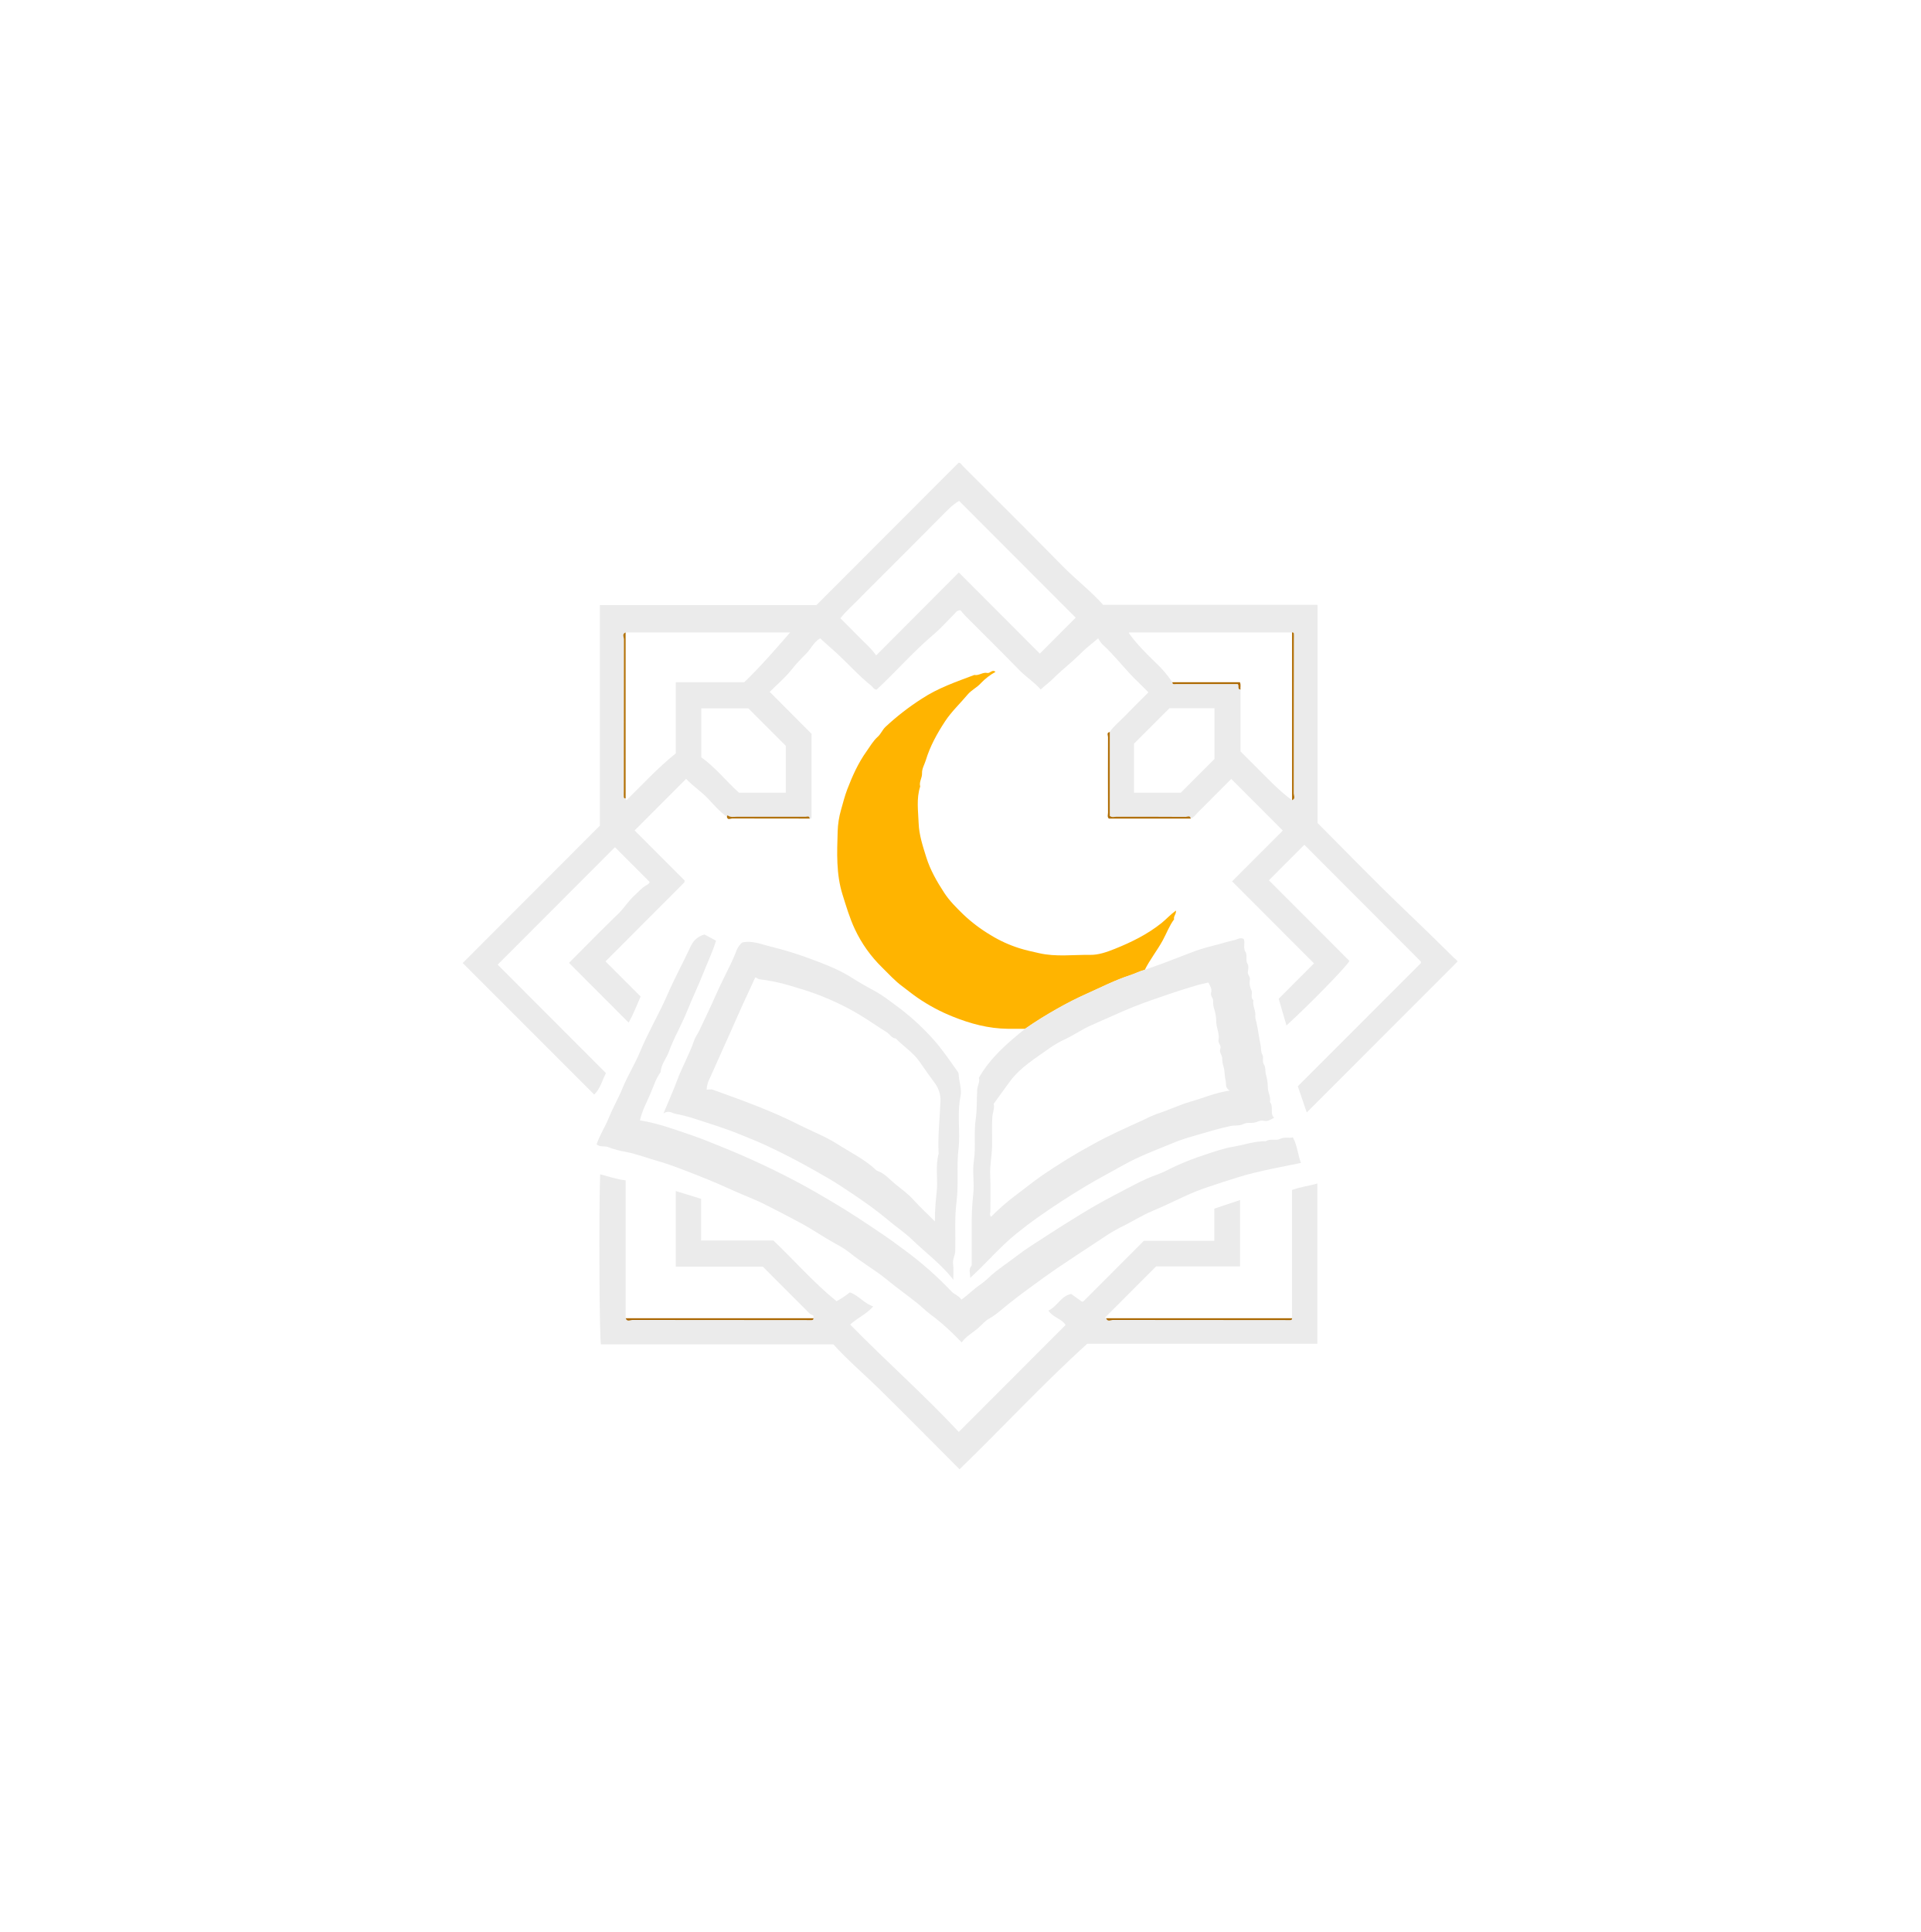
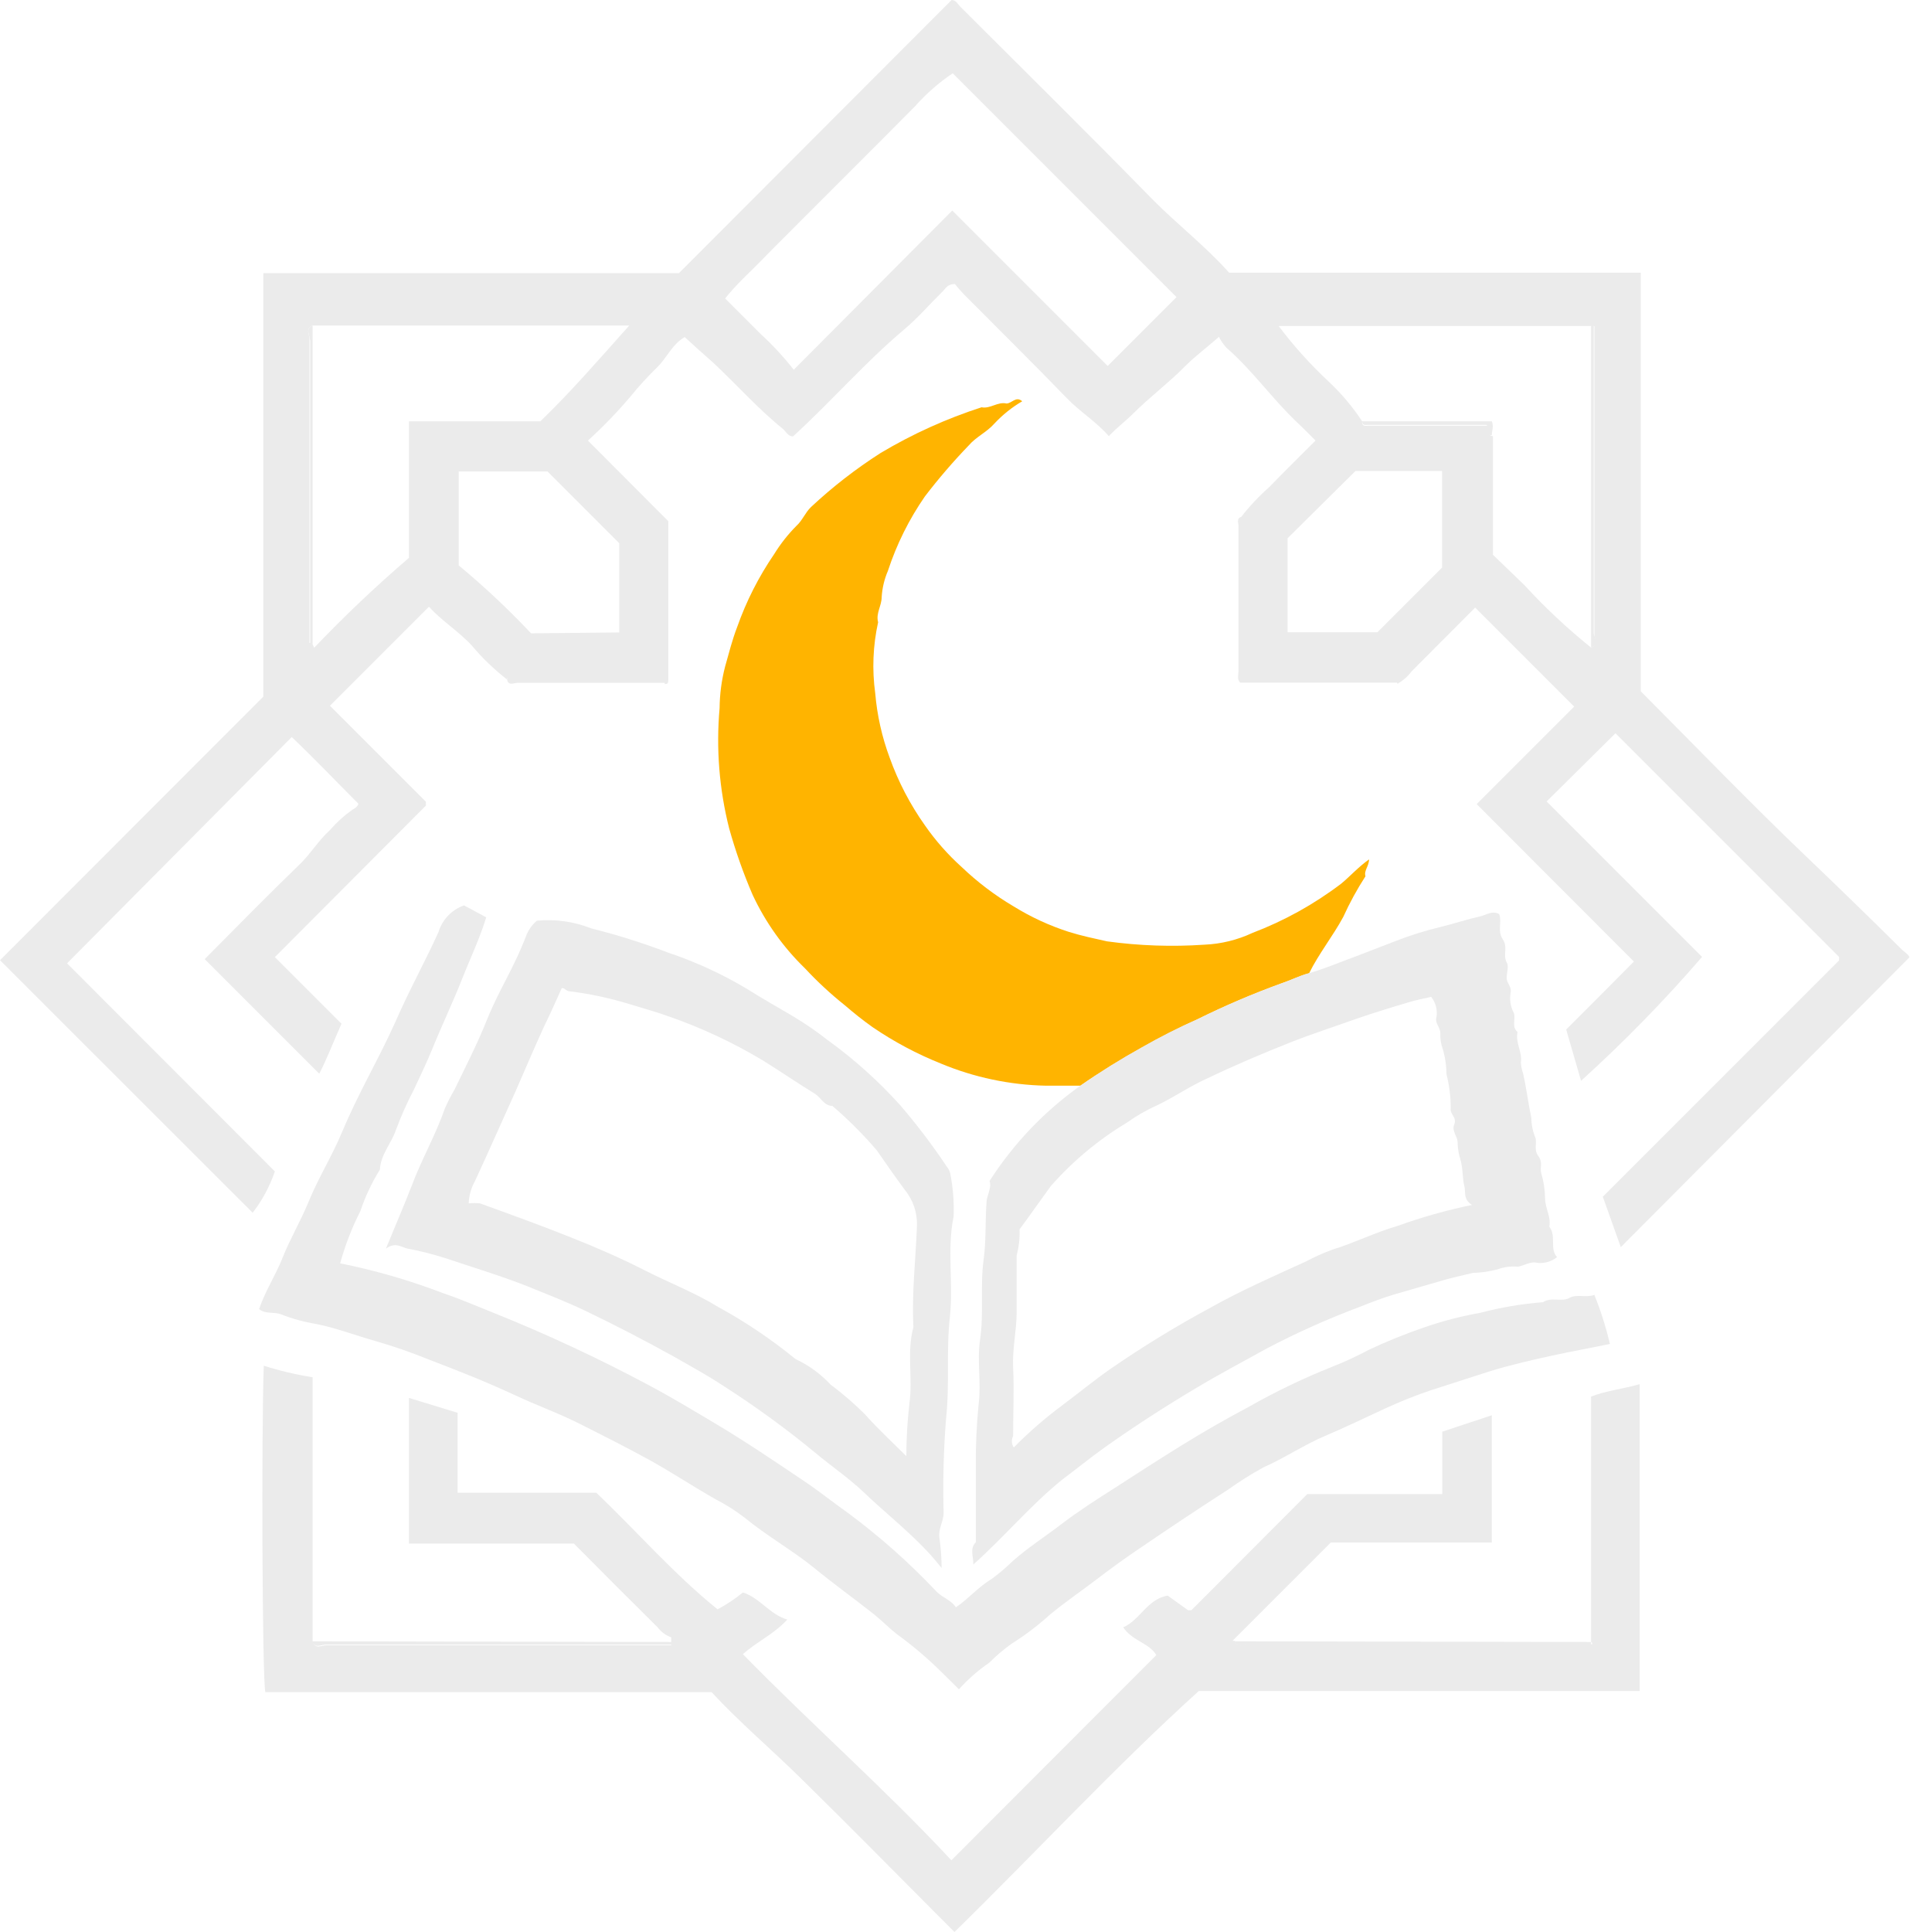
- <svg xmlns="http://www.w3.org/2000/svg" width="166" height="167" viewBox="0 0 166 167" fill="none">
-   <path d="M62.836 70.603C62.232 70.172 61.745 69.612 61.245 69.073C60.637 68.416 59.873 67.94 59.316 67.32L54.86 71.782L59.176 76.1C59.179 76.139 59.179 76.177 59.176 76.215C59.175 76.24 59.167 76.264 59.152 76.284L52.346 83.102C52.332 83.117 52.338 83.152 52.346 83.102L55.379 86.14C55.004 87 54.72 87.733 54.348 88.396L49.189 83.23C50.594 81.823 52.018 80.362 53.485 78.948C53.974 78.47 54.319 77.882 54.825 77.426C55.171 77.117 55.462 76.743 55.882 76.518C56.001 76.456 56.149 76.346 56.157 76.23C55.123 75.192 54.119 74.188 53.162 73.231L43.022 83.384L52.381 92.756C52.063 93.381 51.885 94.12 51.366 94.609L40 83.243L51.856 71.369V52.3H70.582L82.861 40.007C83.064 39.985 83.141 40.192 83.263 40.313C86.155 43.202 89.059 46.078 91.922 48.995C93.036 50.123 94.293 51.079 95.364 52.282H113.896V71.137C116.38 73.624 118.796 76.129 121.31 78.529C122.777 79.929 124.231 81.344 125.671 82.772C125.798 82.898 125.968 82.992 126 83.117L112.965 96.163L112.193 93.898L122.832 83.252C122.833 83.223 122.833 83.194 122.832 83.165C122.832 83.141 122.832 83.109 122.811 83.094C119.456 79.732 116.105 76.375 112.757 73.023L109.693 76.092L116.657 83.064C116.339 83.619 113.191 86.838 111.211 88.641L110.54 86.331L112.075 84.793L113.592 83.274L106.51 76.183L110.896 71.793L106.44 67.331C105.535 68.238 104.558 69.223 103.576 70.2C103.375 70.399 103.219 70.652 102.939 70.764C102.884 70.453 102.642 70.612 102.495 70.612C100.508 70.601 98.517 70.612 96.534 70.6C96.335 70.6 96.117 70.679 95.937 70.528V63.273C96.275 62.763 96.757 62.39 97.177 61.958C97.86 61.254 98.56 60.567 99.279 59.846C99.007 59.574 98.741 59.294 98.46 59.029C97.33 57.966 96.411 56.702 95.261 55.656C95.134 55.509 95.024 55.348 94.933 55.177C94.355 55.671 93.859 56.039 93.429 56.476C92.673 57.239 91.814 57.886 91.052 58.645C90.733 58.964 90.35 59.247 89.965 59.601C89.417 58.964 88.692 58.519 88.103 57.909C86.57 56.331 85 54.789 83.446 53.229C83.287 53.069 83.139 52.872 83.036 52.751C82.706 52.751 82.627 52.943 82.503 53.069C81.915 53.645 81.376 54.274 80.752 54.803C78.981 56.298 77.46 58.052 75.779 59.615C75.536 59.596 75.461 59.395 75.327 59.284C74.2 58.376 73.244 57.284 72.173 56.318C71.753 55.939 71.32 55.568 70.9 55.177C70.346 55.488 70.104 56.094 69.674 56.522C69.245 56.936 68.841 57.375 68.465 57.839C67.895 58.564 67.176 59.169 66.541 59.805L70.157 63.432V70.563C70.157 70.671 70.157 70.781 69.998 70.769C69.969 70.502 69.762 70.609 69.635 70.609C67.652 70.609 65.671 70.609 63.688 70.609C63.419 70.609 63.129 70.689 62.892 70.477L62.836 70.603ZM54.084 69.009L54.152 69.177C55.559 67.793 56.888 66.348 58.419 65.121V58.97H64.337C65.728 57.638 66.984 56.188 68.306 54.667H54.084C53.743 54.793 53.936 55.079 53.936 55.272C53.922 59.648 53.918 64.026 53.925 68.405C53.925 68.565 53.925 68.724 53.925 68.883C53.923 68.903 53.927 68.923 53.935 68.942C53.943 68.96 53.955 68.976 53.971 68.989C53.987 69.001 54.005 69.009 54.025 69.013C54.044 69.016 54.065 69.015 54.084 69.009ZM101.348 58.97C101.348 59.187 101.507 59.129 101.63 59.129C102.312 59.129 102.997 59.129 103.679 59.129H107.002C107.161 59.301 106.934 59.571 107.236 59.607V64.947L108.641 66.353C109.623 67.33 110.567 68.346 111.692 69.169C112.032 69.043 111.84 68.757 111.84 68.565C111.855 64.134 111.858 59.703 111.851 55.272C111.851 55.112 111.851 54.953 111.851 54.793C111.852 54.773 111.849 54.753 111.841 54.735C111.833 54.717 111.82 54.701 111.805 54.688C111.789 54.676 111.771 54.667 111.751 54.664C111.731 54.66 111.711 54.661 111.692 54.667H97.648C97.624 54.67 97.6 54.68 97.581 54.695C97.562 54.709 97.549 54.731 97.573 54.703C98.229 55.638 99.029 56.427 99.835 57.211C100.404 57.737 100.912 58.328 101.348 58.97ZM82.888 49.485L89.89 56.497C90.942 55.444 91.986 54.397 92.992 53.391L82.913 43.299C82.288 43.651 81.769 44.241 81.214 44.792C80.631 45.373 80.05 45.957 79.471 46.545L77.784 48.234L76.034 49.987C75.472 50.55 74.904 51.103 74.348 51.678C73.793 52.253 73.166 52.794 72.646 53.441C73.203 53.998 73.731 54.516 74.247 55.047C74.762 55.577 75.303 56.022 75.743 56.653L82.888 49.485ZM67.929 68.52V64.468L64.694 61.23H60.624V65.459C61.856 66.346 62.787 67.53 63.879 68.52H67.929ZM98.031 64.284V68.517H102.078L104.986 65.606V61.218H101.093L98.031 64.284Z" fill="#EBEBEB" />
-   <path d="M111.692 113.946V102.863C112.384 102.595 113.124 102.519 113.88 102.302V116.151H93.988C90.149 119.632 86.667 123.405 82.951 127.002L82.204 126.253C80.135 124.181 78.096 122.109 76.011 120.065C74.695 118.776 73.289 117.584 72.041 116.204H51.947C51.811 115.487 51.765 104.648 51.881 101.504C52.604 101.687 53.299 101.943 54.084 102.028V113.946C54.209 114.287 54.494 114.094 54.687 114.094C59.694 114.109 64.703 114.113 69.713 114.105C69.872 114.105 70.031 114.105 70.19 114.105C70.21 114.107 70.23 114.103 70.248 114.095C70.267 114.087 70.283 114.075 70.295 114.059C70.308 114.043 70.316 114.025 70.32 114.005C70.323 113.985 70.322 113.965 70.316 113.946V113.707C70.045 113.648 69.888 113.436 69.708 113.256C68.449 111.999 67.192 110.742 65.94 109.484H58.42V102.951L60.608 103.626V107.226H66.856C68.707 108.99 70.357 110.891 72.318 112.477C72.721 112.259 73.103 112.003 73.459 111.713C74.218 111.956 74.681 112.66 75.488 112.929C74.894 113.598 74.106 113.928 73.495 114.494C76.591 117.656 79.906 120.578 82.885 123.775L92.115 114.532C91.811 113.995 91.031 113.895 90.63 113.283C91.403 112.944 91.703 112.022 92.6 111.849L93.521 112.51C93.547 112.513 93.572 112.513 93.598 112.51C93.623 112.506 93.646 112.496 93.665 112.48L98.886 107.253H104.973V104.474L107.201 103.73V109.466H99.943L95.514 113.903L95.619 113.946C95.745 114.287 96.029 114.094 96.222 114.094C101.178 114.109 106.133 114.113 111.089 114.105C111.248 114.105 111.407 114.105 111.566 114.105C111.586 114.107 111.606 114.103 111.624 114.095C111.643 114.087 111.659 114.075 111.671 114.059C111.684 114.043 111.692 114.025 111.696 114.005C111.699 113.985 111.698 113.965 111.692 113.946Z" fill="#EBEBEB" />
-   <path d="M88.617 88.927C88.114 88.927 87.609 88.927 87.107 88.927C85.456 88.908 83.902 88.493 82.372 87.877C81.294 87.447 80.268 86.898 79.312 86.239C78.871 85.936 78.462 85.602 78.039 85.283C77.372 84.805 76.842 84.196 76.263 83.634C75.284 82.681 74.484 81.559 73.903 80.323C73.453 79.366 73.155 78.35 72.837 77.338C72.272 75.536 72.359 73.705 72.413 71.877C72.431 71.245 72.528 70.617 72.703 70.009C72.873 69.418 73.021 68.816 73.239 68.242C73.682 67.09 74.18 65.965 74.907 64.95C75.217 64.516 75.477 64.045 75.878 63.686C76.151 63.441 76.274 63.095 76.54 62.838C77.509 61.933 78.558 61.118 79.675 60.404C81.08 59.473 82.665 58.931 84.228 58.343C84.623 58.423 84.952 58.082 85.35 58.169C85.593 58.224 85.779 57.824 86.058 58.077C85.597 58.331 85.178 58.653 84.813 59.033C84.473 59.427 83.978 59.639 83.641 60.045C82.996 60.818 82.245 61.516 81.698 62.351C81.012 63.395 80.399 64.504 80.033 65.715C79.918 66.091 79.689 66.44 79.707 66.853C79.723 67.24 79.436 67.582 79.548 67.981C79.205 69.032 79.377 70.119 79.415 71.179C79.452 72.165 79.77 73.129 80.068 74.082C80.416 75.206 80.996 76.206 81.627 77.175C82.081 77.872 82.678 78.461 83.276 79.044C83.994 79.725 84.786 80.323 85.636 80.828C86.412 81.306 87.245 81.686 88.114 81.961C88.679 82.141 89.263 82.262 89.842 82.394C91.294 82.725 92.767 82.518 94.23 82.539C94.974 82.55 95.7 82.289 96.389 82.012C97.821 81.436 99.187 80.764 100.407 79.79C100.823 79.457 101.174 79.054 101.657 78.707C101.698 79.017 101.418 79.209 101.498 79.464C101.081 80.023 100.843 80.684 100.512 81.29C100.035 82.163 99.408 82.939 98.967 83.83C98.537 83.94 98.141 84.149 97.731 84.286C96.418 84.708 95.202 85.336 93.951 85.895C93.076 86.285 92.228 86.722 91.395 87.192C90.439 87.728 89.51 88.3 88.617 88.927Z" fill="#FFB400" />
-   <path d="M60.9 80.778L61.899 81.311C61.59 82.313 61.148 83.223 60.785 84.149C60.37 85.199 59.875 86.22 59.456 87.262C59.213 87.871 58.922 88.475 58.635 89.073C58.334 89.663 58.064 90.269 57.828 90.888C57.615 91.493 57.144 91.993 57.114 92.664C56.698 93.228 56.498 93.898 56.23 94.53C55.912 95.275 55.51 95.988 55.323 96.843C56.942 97.101 58.441 97.673 59.953 98.186C60.715 98.444 61.463 98.764 62.214 99.062C64.607 100.019 66.945 101.109 69.216 102.327C70.197 102.852 71.156 103.425 72.116 103.991C73.513 104.813 74.85 105.72 76.194 106.62C76.883 107.083 77.55 107.577 78.22 108.072C79.663 109.134 81.008 110.321 82.242 111.621C82.509 111.903 82.916 112.011 83.106 112.336C83.69 111.946 84.153 111.426 84.737 111.044C85.07 110.802 85.384 110.536 85.677 110.247C86.368 109.637 87.141 109.143 87.866 108.584C88.636 107.989 89.468 107.468 90.286 106.942C91.287 106.292 92.294 105.65 93.31 105.03C94.301 104.425 95.313 103.84 96.333 103.311C97.572 102.673 98.784 101.963 100.116 101.497C100.641 101.314 101.136 101.019 101.65 100.787C102.454 100.423 103.277 100.104 104.115 99.83C104.928 99.563 105.75 99.26 106.612 99.121C107.554 98.962 108.466 98.63 109.438 98.643C109.814 98.393 110.299 98.624 110.63 98.454C111.031 98.248 111.401 98.411 111.762 98.31C112.153 99.002 112.184 99.789 112.464 100.524C111.588 100.702 110.704 100.866 109.827 101.057C108.888 101.26 107.947 101.473 107.023 101.762C106.13 102.041 105.241 102.33 104.354 102.627C103.68 102.856 103.019 103.122 102.374 103.424C101.462 103.848 100.552 104.288 99.629 104.673C98.666 105.076 97.804 105.644 96.873 106.087C96.322 106.37 95.79 106.69 95.281 107.043C93.964 107.903 92.653 108.773 91.348 109.651C90.66 110.117 89.992 110.607 89.32 111.097C88.621 111.603 87.929 112.118 87.251 112.657C86.682 113.109 86.153 113.622 85.501 113.984C85.127 114.191 84.847 114.558 84.511 114.838C84.056 115.219 83.518 115.512 83.136 116.033L82.363 115.259C81.736 114.647 81.068 114.079 80.362 113.56C79.996 113.28 79.673 112.945 79.307 112.655C78.411 111.944 77.48 111.278 76.602 110.558C75.596 109.739 74.465 109.111 73.465 108.29C73.07 107.988 72.649 107.722 72.206 107.494C71.188 106.93 70.233 106.265 69.207 105.714C68.18 105.162 67.16 104.63 66.127 104.111C65.144 103.615 64.097 103.249 63.104 102.783C61.831 102.194 60.535 101.682 59.23 101.18C58.427 100.871 57.62 100.568 56.797 100.339C55.917 100.092 55.062 99.762 54.16 99.579C53.624 99.49 53.097 99.349 52.588 99.158C52.279 99.027 51.872 99.187 51.576 98.914C51.849 98.103 52.325 97.381 52.644 96.594C52.995 95.725 53.466 94.918 53.819 94.054C54.257 92.981 54.883 91.995 55.322 90.932C56.038 89.2 57.002 87.594 57.741 85.881C58.326 84.523 59.046 83.236 59.661 81.897C59.894 81.373 60.236 80.96 60.9 80.778Z" fill="#EBEBEB" />
-   <path d="M88.617 88.927C89.51 88.3 90.439 87.728 91.389 87.191C92.221 86.713 93.069 86.284 93.945 85.894C95.195 85.334 96.411 84.706 97.724 84.284C98.135 84.152 98.531 83.938 98.961 83.828C99.492 83.64 100.027 83.462 100.552 83.264C101.31 82.981 102.062 82.684 102.817 82.394C103.505 82.125 104.21 81.903 104.928 81.73C105.503 81.593 106.066 81.4 106.647 81.279C106.934 81.218 107.199 80.998 107.516 81.164C107.664 81.526 107.432 81.919 107.675 82.299C107.855 82.587 107.637 82.992 107.858 83.339C107.966 83.508 107.892 83.804 107.872 84.042C107.853 84.279 108.102 84.424 108.051 84.695C107.99 85 108.036 85.316 108.18 85.591C108.313 85.847 108.056 86.22 108.355 86.472C108.248 86.95 108.584 87.364 108.514 87.839C108.518 88.013 108.552 88.185 108.612 88.347C108.756 89.007 108.837 89.683 108.977 90.349C109.034 90.617 108.977 90.889 109.128 91.165C109.279 91.441 109.061 91.753 109.287 92.06C109.426 92.255 109.354 92.585 109.432 92.857C109.537 93.22 109.594 93.595 109.599 93.973C109.599 94.422 109.878 94.812 109.785 95.259C110.123 95.666 109.75 96.237 110.142 96.62C109.838 96.779 109.578 96.965 109.255 96.881C108.932 96.796 108.667 97.013 108.367 97.05C108.068 97.086 107.785 97.007 107.462 97.171C107.139 97.335 106.727 97.252 106.348 97.338C105.888 97.442 105.428 97.547 104.975 97.678C104.241 97.891 103.504 98.095 102.771 98.315C102.254 98.471 101.745 98.654 101.248 98.863C99.846 99.44 98.413 99.969 97.088 100.72C96.013 101.327 94.919 101.896 93.859 102.531C92.469 103.366 91.112 104.243 89.79 105.177C89.126 105.644 88.481 106.133 87.848 106.644C86.427 107.792 85.27 109.194 83.87 110.459C83.887 110.09 83.701 109.745 83.976 109.415C84.018 109.368 83.999 109.267 84 109.189C84 109.084 84 108.977 84 108.87C84 107.914 84 106.958 84 106.002C83.991 105.067 84.035 104.131 84.134 103.201C84.245 102.259 84.045 101.276 84.186 100.342C84.369 99.137 84.172 97.928 84.346 96.747C84.473 95.885 84.423 95.035 84.478 94.181C84.5 93.829 84.732 93.507 84.622 93.162C85.623 91.412 87.1 90.15 88.617 88.927ZM85.671 105.181C86.354 104.489 87.089 103.85 87.869 103.269C88.58 102.739 89.272 102.176 89.998 101.665C91.45 100.663 92.954 99.74 94.505 98.9C95.899 98.122 97.361 97.48 98.813 96.82C99.203 96.616 99.605 96.436 100.017 96.28C101.004 95.969 101.927 95.509 102.925 95.225C103.99 94.921 105.011 94.465 106.299 94.269C105.875 94.017 106.03 93.684 105.953 93.401C105.843 92.999 105.891 92.569 105.769 92.202C105.693 91.962 105.655 91.712 105.654 91.46C105.641 91.178 105.374 90.953 105.495 90.648C105.597 90.374 105.288 90.171 105.336 89.92C105.444 89.39 105.177 88.912 105.145 88.394C105.145 88.016 105.091 87.641 104.986 87.278C104.895 87.042 104.857 86.788 104.873 86.536C104.892 86.263 104.612 86.093 104.696 85.803C104.79 85.484 104.613 85.215 104.457 84.929C104.122 85.009 103.778 85.074 103.445 85.173C102.669 85.407 101.892 85.643 101.125 85.906C100.081 86.263 99.032 86.614 98.011 87.022C96.784 87.517 95.584 88.078 94.371 88.607C93.576 88.951 92.867 89.453 92.089 89.822C91.619 90.037 91.17 90.295 90.746 90.591C89.54 91.464 88.241 92.223 87.313 93.468C86.846 94.095 86.397 94.742 85.905 95.408C85.997 95.789 85.809 96.178 85.782 96.576C85.725 97.423 85.782 98.275 85.76 99.126C85.738 99.977 85.556 100.771 85.601 101.609C85.647 102.643 85.609 103.68 85.615 104.715C85.593 104.863 85.537 105.022 85.671 105.181Z" fill="#EBEBEB" />
-   <path d="M82.41 110.614C82.181 110.337 82.071 110.193 81.95 110.061C80.996 109.008 79.871 108.133 78.846 107.153C78.192 106.53 77.413 106.002 76.72 105.419C75.416 104.327 74.014 103.39 72.6 102.466C71.877 101.988 71.12 101.572 70.371 101.147C69.061 100.403 67.728 99.713 66.371 99.075C65.529 98.678 64.662 98.337 63.797 97.988C62.563 97.491 61.294 97.115 60.035 96.696C59.494 96.519 58.941 96.379 58.38 96.275C58.084 96.219 57.831 95.939 57.356 96.242C57.8 95.176 58.199 94.296 58.532 93.394C58.966 92.217 59.603 91.13 60.005 89.941C60.105 89.641 60.311 89.379 60.448 89.088C60.925 88.069 61.425 87.052 61.88 86.016C62.273 85.114 62.725 84.243 63.153 83.36C63.357 82.941 63.543 82.512 63.705 82.075C63.811 81.843 63.966 81.637 64.159 81.47C65.025 81.269 65.82 81.629 66.619 81.822C67.791 82.108 68.944 82.463 70.074 82.885C71.315 83.347 72.553 83.817 73.688 84.544C74.35 84.966 75.045 85.355 75.741 85.729C76.319 86.048 76.823 86.456 77.347 86.832C78.528 87.689 79.618 88.665 80.599 89.747C81.387 90.612 82.046 91.581 82.716 92.535C82.796 92.626 82.851 92.736 82.875 92.854C82.891 93.499 83.174 94.129 83.034 94.779C82.716 96.29 83.034 97.826 82.858 99.332C82.681 100.838 82.88 102.385 82.689 103.884C82.507 105.304 82.612 106.713 82.579 108.125C82.57 108.521 82.334 108.848 82.391 109.255C82.448 109.661 82.41 110.039 82.41 110.614ZM80.819 105.575C80.82 104.767 80.866 103.96 80.959 103.158C81.118 102.023 80.832 100.855 81.142 99.722C81.059 98.199 81.244 96.685 81.301 95.166C81.319 94.579 81.126 94.006 80.758 93.549C80.321 92.962 79.902 92.358 79.485 91.761C78.92 90.947 78.093 90.456 77.442 89.763C77.07 89.745 76.915 89.388 76.646 89.216C75.863 88.738 75.109 88.201 74.318 87.723C72.964 86.916 71.53 86.251 70.039 85.74C69.457 85.537 68.861 85.376 68.276 85.191C67.415 84.935 66.535 84.752 65.644 84.644C65.484 84.623 65.408 84.472 65.281 84.502C65.015 85.079 64.765 85.643 64.502 86.195C64.039 87.171 63.623 88.167 63.175 89.151C62.567 90.491 61.977 91.839 61.371 93.181C61.2 93.49 61.102 93.834 61.086 94.186C61.291 94.186 61.46 94.143 61.598 94.186C62.984 94.68 64.367 95.184 65.736 95.729C66.85 96.175 67.953 96.656 69.025 97.203C70.098 97.749 71.283 98.2 72.318 98.847C73.499 99.604 74.772 100.216 75.806 101.198C76.463 101.397 76.888 101.94 77.389 102.347C77.891 102.753 78.464 103.162 78.925 103.669C79.501 104.305 80.133 104.893 80.819 105.575Z" fill="#EBEBEB" />
-   <path d="M70.316 113.946C70.322 113.965 70.323 113.985 70.32 114.005C70.316 114.025 70.308 114.043 70.295 114.059C70.283 114.075 70.267 114.087 70.248 114.095C70.23 114.103 70.21 114.107 70.19 114.105C70.031 114.115 69.872 114.105 69.713 114.105C64.705 114.105 59.697 114.101 54.687 114.094C54.494 114.094 54.209 114.287 54.084 113.946H70.316Z" fill="#AA6601" />
-   <path d="M111.692 113.946C111.698 113.965 111.699 113.985 111.696 114.005C111.692 114.025 111.684 114.043 111.671 114.059C111.659 114.075 111.643 114.087 111.624 114.095C111.606 114.103 111.586 114.107 111.566 114.105C111.407 114.115 111.248 114.105 111.089 114.105C106.133 114.105 101.178 114.101 96.222 114.094C96.029 114.094 95.745 114.287 95.619 113.946H111.692Z" fill="#AA6701" />
-   <path d="M95.937 63.272V70.525C96.117 70.685 96.335 70.597 96.534 70.597C98.52 70.597 100.512 70.597 102.495 70.61C102.642 70.61 102.884 70.451 102.939 70.761H95.858C95.698 70.612 95.783 70.416 95.783 70.243C95.776 68.069 95.776 65.891 95.783 63.71C95.786 63.57 95.627 63.328 95.937 63.272Z" fill="#B17009" />
-   <path d="M62.836 70.602L62.892 70.467C63.129 70.678 63.419 70.599 63.688 70.599C65.671 70.599 67.652 70.599 69.635 70.599C69.762 70.599 69.969 70.487 69.998 70.758C67.757 70.758 65.518 70.758 63.277 70.75C63.132 70.761 62.891 70.911 62.836 70.602Z" fill="#B1720C" />
-   <path d="M111.692 69.168V54.667C111.711 54.661 111.731 54.66 111.751 54.663C111.771 54.667 111.789 54.675 111.805 54.688C111.82 54.7 111.833 54.716 111.841 54.734C111.849 54.753 111.852 54.773 111.851 54.793C111.861 54.952 111.851 55.111 111.851 55.271C111.851 59.702 111.847 64.133 111.84 68.564C111.84 68.757 112.032 69.042 111.692 69.168Z" fill="#B2710B" />
-   <path d="M54.084 54.667V69.008C54.065 69.014 54.044 69.016 54.025 69.012C54.005 69.009 53.986 69 53.971 68.988C53.955 68.975 53.943 68.959 53.935 68.941C53.927 68.923 53.923 68.903 53.925 68.883C53.915 68.723 53.925 68.564 53.925 68.404C53.925 64.028 53.928 59.65 53.936 55.271C53.936 55.078 53.743 54.793 54.084 54.667Z" fill="#B3730C" />
-   <path d="M101.348 58.969H107.185C107.289 59.192 107.209 59.404 107.236 59.607C106.934 59.57 107.156 59.301 107.002 59.129H103.679C102.997 59.129 102.312 59.129 101.63 59.129C101.515 59.129 101.348 59.186 101.348 58.969Z" fill="#AD6902" />
+ <svg xmlns="http://www.w3.org/2000/svg" id="Layer_1" data-name="Layer 1" viewBox="0 0 86 87">
+   <defs>
+     <style>.cls-1{fill:#ebebeb;}.cls-2{fill:#ffb400;}</style>
+   </defs>
+   <path class="cls-1" d="M25.18,32.71a10.46,10.46,0,0,1-1.59-1.53c-.61-.66-1.38-1.13-1.93-1.75L17.2,33.89l4.32,4.32v.11a.09.09,0,0,1,0,.07l-6.8,6.82s0,0,0,0l3,3c-.38.86-.66,1.59-1,2.25l-5.16-5.16c1.4-1.41,2.83-2.87,4.3-4.29.48-.47.83-1.06,1.34-1.52a5.72,5.72,0,0,1,1-.91c.12-.06.27-.17.28-.28-1-1-2-2.05-3-3L5.36,45.49l9.36,9.37a6.43,6.43,0,0,1-1,1.86L2.34,45.35,14.2,33.48V14.41H32.92L45.2,2.11c.2,0,.28.19.4.31,2.9,2.89,5.8,5.76,8.66,8.68,1.12,1.13,2.37,2.09,3.44,3.29H76.24V33.24c2.48,2.49,4.9,5,7.41,7.4q2.2,2.1,4.36,4.24c.13.12.3.22.33.34l-13,13.05L74.53,56,85.17,45.36v-.09a.1.1,0,0,0,0-.07L75.1,35.13,72,38.2l7,7a63.49,63.49,0,0,1-5.45,5.58l-.67-2.31,1.54-1.54,1.51-1.52-7.08-7.09,4.39-4.39-4.46-4.46-2.86,2.87a2,2,0,0,1-.64.56c-.06-.31-.3-.15-.44-.15h-6c-.19,0-.41.08-.59-.08V25.38a9.65,9.65,0,0,1,1.24-1.32c.68-.7,1.38-1.39,2.1-2.11-.27-.27-.54-.55-.82-.81-1.13-1.07-2-2.33-3.2-3.38a2.27,2.27,0,0,1-.33-.48c-.57.5-1.07.87-1.5,1.3-.76.77-1.62,1.41-2.38,2.17-.32.32-.7.6-1.08,1-.55-.64-1.28-1.08-1.87-1.69-1.53-1.58-3.1-3.13-4.65-4.69a5.06,5.06,0,0,1-.41-.47c-.33,0-.41.19-.54.32-.58.57-1.12,1.2-1.75,1.73-1.77,1.49-3.29,3.25-5,4.81-.24,0-.32-.22-.45-.33-1.13-.91-2.09-2-3.16-3-.42-.37-.85-.75-1.27-1.14-.55.31-.8.92-1.23,1.35a14.91,14.91,0,0,0-1.2,1.31,21.15,21.15,0,0,1-1.93,2l3.62,3.63v7.13c0,.11,0,.22-.16.2,0-.26-.24-.15-.36-.15H26c-.27,0-.56.08-.8-.14Zm-8.76-1.59.07.16a58.15,58.15,0,0,1,4.27-4.05V21.08h5.92c1.39-1.34,2.64-2.79,4-4.31H16.42c-.34.13-.14.41-.14.61q0,6.56,0,13.13V31a.07.07,0,0,0,0,.06s0,0,0,0a.09.09,0,0,0,.06,0Zm47.27-10c0,.21.16.16.28.16h5.37c.16.17-.07.44.24.47v5.34L71,28.46a27,27,0,0,0,3,2.81c.34-.12.15-.41.15-.6q0-6.65,0-13.29V16.9a.13.13,0,0,0,0-.06l0-.05-.06,0H60l-.07,0s0,0,0,0a19.27,19.27,0,0,0,2.26,2.51A9.87,9.87,0,0,1,63.69,21.08ZM45.23,11.59l7,7,3.1-3.1L45.25,5.41a9,9,0,0,0-1.7,1.49L41.81,8.65l-1.69,1.69-1.75,1.75c-.56.57-1.13,1.12-1.68,1.69S35.51,14.9,35,15.55l1.6,1.6a13.47,13.47,0,0,1,1.49,1.61Zm-15,19V26.57L27,23.34H23v4.23a36.47,36.47,0,0,1,3.26,3.06Zm30.1-4.24v4.23h4.05l2.91-2.91V23.32h-3.9Z" transform="translate(-2.34 -2.11)" />
+   <path class="cls-1" d="M74,76.05V65c.69-.27,1.43-.34,2.19-.56V78.26H56.33c-3.84,3.48-7.32,7.25-11,10.85l-.75-.75c-2.06-2.07-4.1-4.14-6.19-6.19-1.31-1.29-2.72-2.48-4-3.86H14.29c-.14-.72-.18-11.56-.07-14.7a15.35,15.35,0,0,0,2.2.52V76.05c.13.34.41.15.61.15q7.5,0,15,0h.54l0,0a.14.14,0,0,0,0-.06v-.3a1.31,1.31,0,0,1-.61-.45q-1.89-1.87-3.77-3.77H20.76V65.06l2.19.67v3.6H29.2c1.85,1.77,3.5,3.67,5.46,5.25a7.07,7.07,0,0,0,1.14-.76c.76.24,1.22,1,2,1.22-.6.66-1.38,1-2,1.56,3.09,3.16,6.41,6.08,9.39,9.28l9.23-9.24c-.31-.54-1.09-.64-1.49-1.25.77-.34,1.07-1.26,2-1.43l.92.66h.08l.07,0,5.22-5.23h6.08V66.58l2.23-.74v5.73H62.28L57.85,76l.11,0c.13.34.41.15.6.15q7.44,0,14.87,0H74l.05,0,0-.06A.13.13,0,0,0,74,76.05Z" transform="translate(-2.34 -2.11)" />
+   <path class="cls-2" d="M51,51H49.45A13,13,0,0,1,44.71,50a16,16,0,0,1-3.06-1.63c-.44-.31-.85-.64-1.27-1a16.41,16.41,0,0,1-1.78-1.65,11.24,11.24,0,0,1-2.36-3.31,23.55,23.55,0,0,1-1.06-3A16.23,16.23,0,0,1,34.75,34,7.76,7.76,0,0,1,35,32.12c.17-.6.32-1.2.54-1.77a14.15,14.15,0,0,1,1.67-3.29,7.11,7.11,0,0,1,1-1.27c.27-.24.39-.59.66-.85A21.75,21.75,0,0,1,42,22.51a22.2,22.2,0,0,1,4.55-2.06c.39.08.72-.26,1.12-.17.24,0,.43-.35.71-.1a5.55,5.55,0,0,0-1.25,1c-.34.39-.83.6-1.17,1A26.64,26.64,0,0,0,44,24.46a13,13,0,0,0-1.67,3.36A3.53,3.53,0,0,0,42.05,29c0,.39-.27.73-.16,1.13a9.07,9.07,0,0,0-.13,3.2,11,11,0,0,0,.65,2.9A12.64,12.64,0,0,0,44,39.28a10.84,10.84,0,0,0,1.65,1.87A12.82,12.82,0,0,0,48,42.93a11.29,11.29,0,0,0,2.47,1.14c.57.18,1.15.3,1.73.43a21.48,21.48,0,0,0,4.39.15,5.67,5.67,0,0,0,2.16-.53,16,16,0,0,0,4-2.22c.41-.34.76-.74,1.25-1.09,0,.31-.24.5-.16.76a14,14,0,0,0-1,1.83c-.47.87-1.1,1.65-1.54,2.54-.43.11-.83.31-1.24.45A37,37,0,0,0,56.29,48c-.87.39-1.72.83-2.55,1.3A31.54,31.54,0,0,0,51,51Z" transform="translate(-2.34 -2.11)" />
+   <path class="cls-1" d="M23.24,42.88l1,.54c-.31,1-.75,1.91-1.11,2.83s-.91,2.08-1.33,3.12c-.25.61-.54,1.21-.82,1.81A15.39,15.39,0,0,0,20.17,53c-.21.61-.69,1.11-.72,1.78a8.89,8.89,0,0,0-.88,1.87A12.48,12.48,0,0,0,17.66,59a28.66,28.66,0,0,1,4.63,1.34c.77.26,1.51.58,2.26.88a70.82,70.82,0,0,1,7,3.26c1,.53,1.94,1.1,2.9,1.67,1.39.82,2.73,1.73,4.07,2.63.69.46,1.36,1,2,1.45a30.12,30.12,0,0,1,4,3.55c.27.28.68.39.87.71.58-.39,1-.91,1.63-1.29a8.84,8.84,0,0,0,.94-.8c.69-.61,1.46-1.1,2.19-1.66s1.6-1.12,2.42-1.64c1-.65,2-1.29,3-1.91s2-1.19,3-1.72a30,30,0,0,1,3.79-1.82A16.18,16.18,0,0,0,64,62.89a23.75,23.75,0,0,1,2.47-1A16.13,16.13,0,0,1,69,61.23a15.94,15.94,0,0,1,2.83-.48c.37-.25.86,0,1.19-.19s.77,0,1.13-.14a15.34,15.34,0,0,1,.7,2.21c-.87.18-1.76.34-2.63.53s-1.88.42-2.81.71l-2.67.86a21,21,0,0,0-2,.8c-.91.42-1.82.86-2.74,1.25s-1.83,1-2.76,1.41a16,16,0,0,0-1.59,1q-2,1.29-3.93,2.61c-.69.46-1.36.95-2,1.44s-1.39,1-2.07,1.56a12.6,12.6,0,0,1-1.75,1.33,7.82,7.82,0,0,0-1,.85,7.71,7.71,0,0,0-1.37,1.2l-.78-.77a17.1,17.1,0,0,0-2-1.7c-.36-.28-.69-.62-1.05-.91-.9-.71-1.83-1.38-2.71-2.1s-2.13-1.44-3.13-2.26a8.36,8.36,0,0,0-1.26-.8c-1-.56-2-1.23-3-1.78s-2.05-1.08-3.08-1.6-2-.86-3-1.33c-1.27-.59-2.56-1.1-3.87-1.6a24.07,24.07,0,0,0-2.43-.84c-.88-.25-1.74-.58-2.64-.76a7.77,7.77,0,0,1-1.57-.43c-.31-.13-.72,0-1-.24.27-.81.75-1.53,1.06-2.32s.83-1.68,1.18-2.54c.44-1.07,1.06-2.06,1.5-3.12.72-1.73,1.68-3.34,2.42-5,.59-1.36,1.31-2.65,1.92-4A1.84,1.84,0,0,1,23.24,42.88Z" transform="translate(-2.34 -2.11)" />
+   <path class="cls-1" d="M51,51c.89-.62,1.82-1.2,2.77-1.73A26.73,26.73,0,0,1,56.29,48a36.81,36.81,0,0,1,3.77-1.61c.42-.13.81-.35,1.24-.46s1.07-.36,1.59-.56c.76-.28,1.51-.58,2.27-.87a15.63,15.63,0,0,1,2.11-.66c.57-.14,1.14-.33,1.72-.46.28-.06.55-.28.87-.11.14.36-.09.76.16,1.13s0,.7.18,1.05c.11.16,0,.46,0,.7s.23.38.18.65a1.4,1.4,0,0,0,.13.9c.13.25-.12.63.18.88-.11.48.22.89.15,1.37a1.71,1.71,0,0,0,.1.5c.15.66.23,1.34.37,2a2.36,2.36,0,0,0,.15.81c.15.28-.07.59.16.9s.06.52.14.79a4.28,4.28,0,0,1,.17,1.12c0,.45.28.84.19,1.28.33.41,0,1,.35,1.37a1.23,1.23,0,0,1-.88.26c-.33-.09-.59.13-.89.17a2.1,2.1,0,0,0-.91.12,4.79,4.79,0,0,1-1.11.16c-.46.11-.92.21-1.37.34l-2.21.64c-.52.16-1,.34-1.52.55a36.88,36.88,0,0,0-4.16,1.86c-1.08.6-2.17,1.17-3.23,1.81q-2.09,1.24-4.07,2.64c-.66.47-1.31,1-1.94,1.47-1.42,1.15-2.58,2.55-4,3.82,0-.37-.17-.72.11-1,0,0,0-.15,0-.22V68.11a26.12,26.12,0,0,1,.13-2.8c.12-.94-.08-1.93.06-2.86.18-1.21,0-2.42.16-3.6.12-.86.07-1.71.13-2.56,0-.35.25-.68.14-1A15.55,15.55,0,0,1,51,51ZM48,67.29a19.07,19.07,0,0,1,2.2-1.91c.71-.53,1.4-1.1,2.13-1.61A48.1,48.1,0,0,1,56.85,61c1.39-.78,2.85-1.42,4.3-2.08a9.31,9.31,0,0,1,1.21-.54c1-.31,1.91-.77,2.91-1.06a24.27,24.27,0,0,1,3.37-.95c-.42-.26-.27-.59-.35-.87s-.06-.83-.18-1.2a2.66,2.66,0,0,1-.12-.74c0-.29-.28-.51-.15-.82s-.21-.47-.16-.72a6.11,6.11,0,0,0-.19-1.53,4.27,4.27,0,0,0-.16-1.12,1.86,1.86,0,0,1-.12-.74c0-.27-.26-.44-.17-.73A1.17,1.17,0,0,0,66.8,47c-.34.08-.68.14-1,.24-.78.23-1.56.47-2.32.73-1,.36-2.1.71-3.12,1.12-1.23.49-2.43,1-3.64,1.58-.79.35-1.5.85-2.28,1.22a7.75,7.75,0,0,0-1.34.77,14.52,14.52,0,0,0-3.44,2.87c-.46.63-.91,1.28-1.4,1.94a3.93,3.93,0,0,1-.13,1.17c0,.85,0,1.7,0,2.55s-.2,1.65-.16,2.49c.05,1,0,2.07,0,3.1A.5.5,0,0,0,48,67.29Z" transform="translate(-2.34 -2.11)" />
+   <path class="cls-1" d="M44.75,72.72c-.23-.28-.34-.42-.46-.55-.95-1.06-2.08-1.93-3.1-2.91-.66-.62-1.44-1.15-2.13-1.73a42.46,42.46,0,0,0-4.12-3c-.72-.48-1.48-.89-2.23-1.32q-2-1.11-4-2.07c-.84-.4-1.71-.74-2.57-1.09-1.24-.49-2.51-.87-3.76-1.29a13.91,13.91,0,0,0-1.66-.42c-.3-.05-.55-.33-1,0,.44-1.07.84-2,1.17-2.85.44-1.18,1.07-2.26,1.48-3.45a7.75,7.75,0,0,1,.44-.86c.48-1,1-2,1.43-3.07s.85-1.77,1.27-2.65c.21-.42.39-.85.56-1.29a1.67,1.67,0,0,1,.45-.6,5.29,5.29,0,0,1,2.46.35A29.85,29.85,0,0,1,32.41,45,18.2,18.2,0,0,1,36,46.65c.66.42,1.36.81,2,1.19a14.75,14.75,0,0,1,1.61,1.1,20.87,20.87,0,0,1,3.25,2.91,28.46,28.46,0,0,1,2.12,2.79.74.74,0,0,1,.16.32,8.38,8.38,0,0,1,.15,1.93c-.31,1.51,0,3-.17,4.55s0,3-.17,4.55a40.09,40.09,0,0,0-.11,4.24c0,.4-.25.72-.19,1.13A9.83,9.83,0,0,1,44.75,72.72Zm-1.59-5a21.82,21.82,0,0,1,.14-2.42c.16-1.13-.13-2.3.18-3.43-.08-1.52.1-3,.16-4.56a2.42,2.42,0,0,0-.54-1.61c-.44-.59-.86-1.2-1.27-1.79a18.39,18.39,0,0,0-2-2c-.37,0-.52-.38-.79-.55-.79-.48-1.54-1-2.33-1.49a22.74,22.74,0,0,0-4.28-2c-.58-.21-1.18-.37-1.76-.55A15.67,15.67,0,0,0,28,46.75c-.16,0-.23-.17-.36-.14-.26.58-.51,1.14-.78,1.69-.46,1-.88,2-1.32,3-.61,1.34-1.2,2.69-1.81,4a2.21,2.21,0,0,0-.28,1,2.16,2.16,0,0,1,.51,0c1.38.5,2.77,1,4.14,1.55,1.11.44,2.21.92,3.29,1.47s2.25,1,3.29,1.64a22.69,22.69,0,0,1,3.49,2.35,5.14,5.14,0,0,1,1.58,1.15,14.5,14.5,0,0,1,1.54,1.33C41.84,66.41,42.47,67,43.16,67.68Z" transform="translate(-2.34 -2.11)" />
+   <path class="cls-1" d="M32.66,76.05v.06a.14.14,0,0,1,0,.06l0,0h-.06c-.16,0-.32,0-.48,0H17c-.2,0-.48.19-.61-.15Z" transform="translate(-2.34 -2.11)" />
+   <path class="cls-1" d="M74,76.05a.13.13,0,0,1,0,.06l0,.06-.05,0h0c-.16,0-.32,0-.48,0H58.56c-.19,0-.47.19-.6-.15Z" transform="translate(-2.34 -2.11)" />
+   <path class="cls-1" d="M58.28,25.38v7.25c.18.16.4.07.59.07,2,0,4,0,6,0,.14,0,.38-.16.44.15H58.2c-.16-.15-.08-.35-.08-.52V25.82C58.13,25.68,58,25.43,58.28,25.38Z" transform="translate(-2.34 -2.11)" />
+   <path class="cls-1" d="M25.18,32.71l.05-.14c.24.21.53.14.8.14H32c.12,0,.33-.12.36.15H25.62C25.47,32.87,25.23,33,25.18,32.71Z" transform="translate(-2.34 -2.11)" />
+   <path class="cls-1" d="M74,31.27V16.77h.06l.06,0,0,.05a.13.13,0,0,1,0,.06c0,.16,0,.32,0,.48q0,6.65,0,13.29C74.18,30.86,74.37,31.15,74,31.27Z" transform="translate(-2.34 -2.11)" />
+   <path class="cls-1" d="M16.42,16.77V31.11h-.05l-.06,0s0,0,0,0a.07.07,0,0,1,0-.06c0-.16,0-.32,0-.48q0-6.57,0-13.13C16.28,17.18,16.08,16.9,16.42,16.77Z" transform="translate(-2.34 -2.11)" />
+   <path class="cls-1" d="M63.69,21.08h5.84c.1.22,0,.43,0,.63-.31,0-.08-.3-.24-.47H64C63.86,21.24,63.69,21.29,63.69,21.08Z" transform="translate(-2.34 -2.11)" />
</svg>
